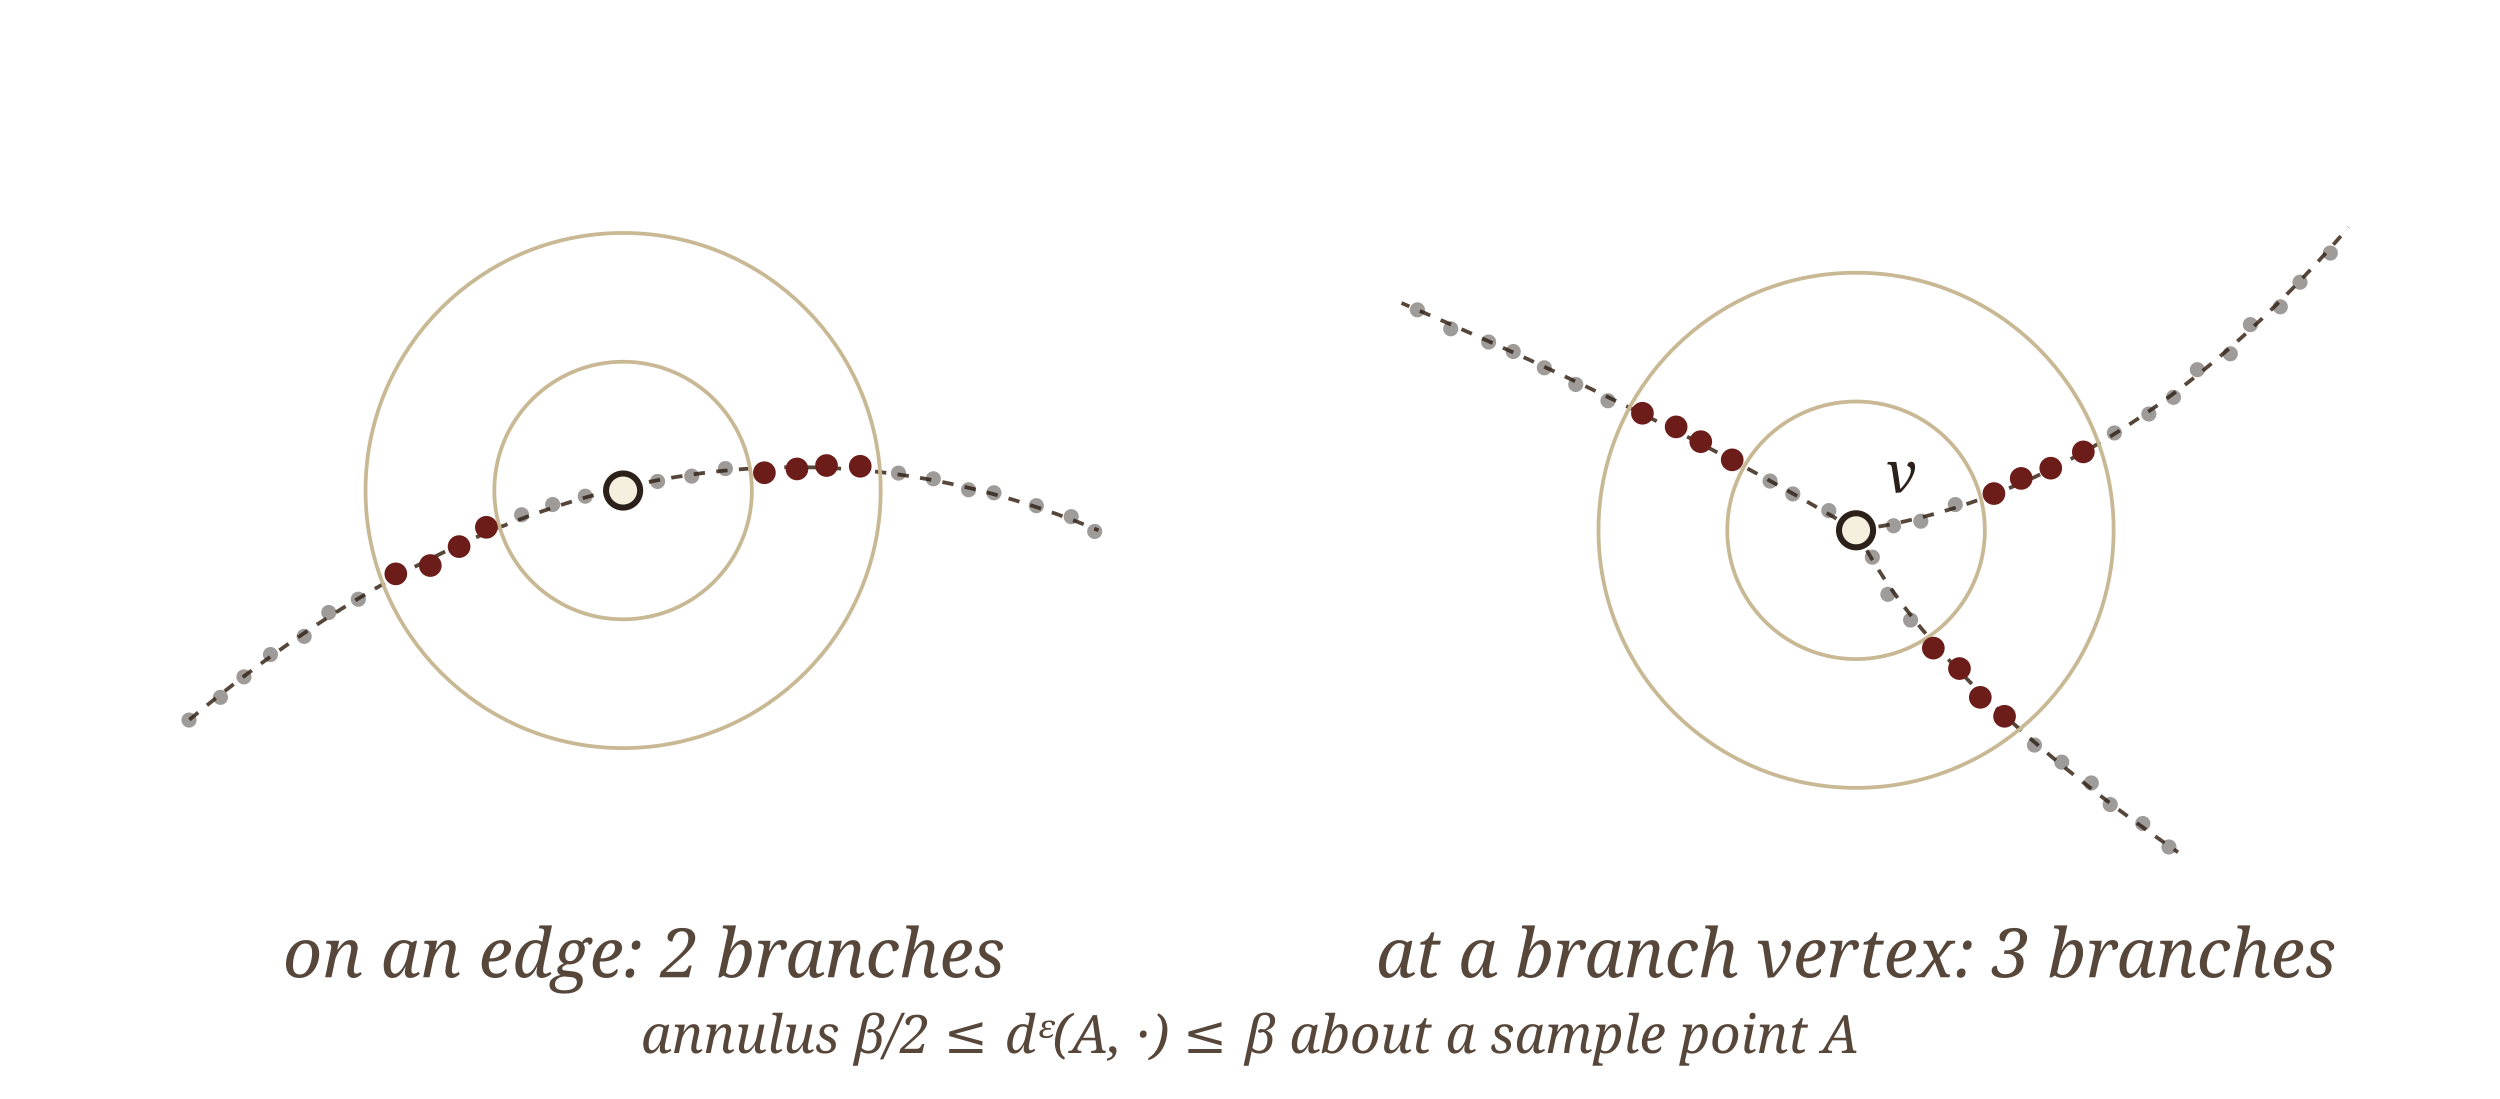
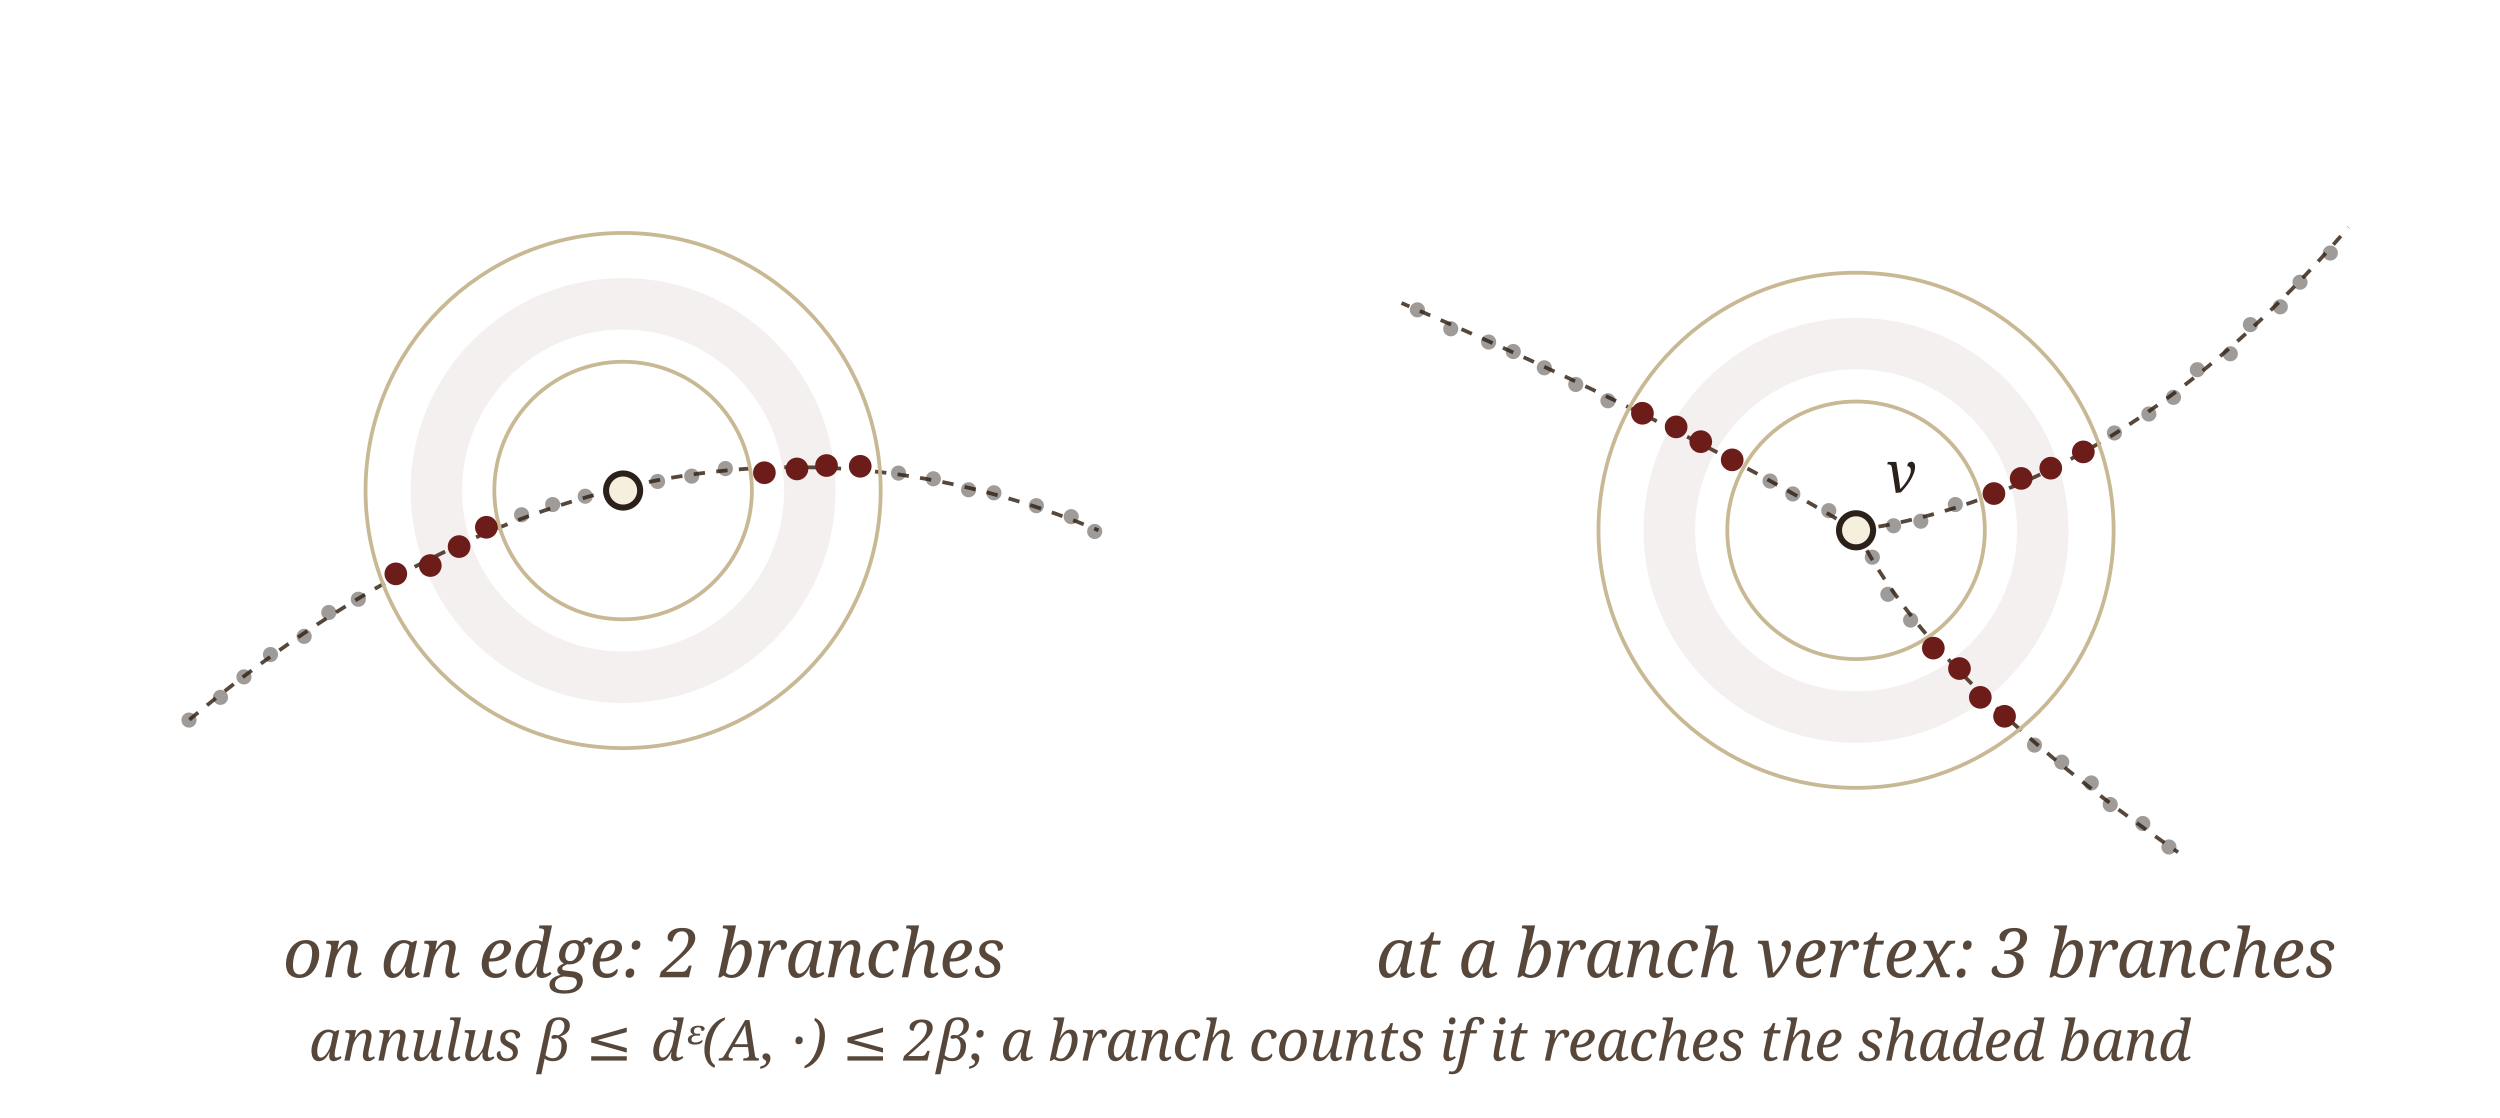
- <svg xmlns="http://www.w3.org/2000/svg" viewBox="0 0 660 290" role="img" aria-label="Branch detection by counting annulus components">
+ <svg xmlns="http://www.w3.org/2000/svg" viewBox="0 0 660 295" role="img" aria-label="Branch detection by counting annulus components">
  <g transform="translate(40,20)">
    <path d="M 10 170 Q 130 70 250 120" fill="none" stroke="#57473a" stroke-width="1" stroke-dasharray="3 3" />
+     <circle cx="124.5" cy="109.5" r="49.3" fill="none" stroke="#6c1d1a" stroke-width="13.6" opacity="0.07" />
    <circle cx="124.5" cy="109.5" r="34" fill="none" stroke="#c8b894" stroke-width="1" />
    <circle cx="124.5" cy="109.5" r="68" fill="none" stroke="#c8b894" stroke-width="1" />
    <circle cx="9.9" cy="170.1" r="2" fill="#2b211a" opacity="0.45" />
    <circle cx="18.2" cy="164.1" r="2" fill="#2b211a" opacity="0.45" />
    <circle cx="24.4" cy="158.7" r="2" fill="#2b211a" opacity="0.45" />
    <circle cx="31.4" cy="152.8" r="2" fill="#2b211a" opacity="0.45" />
    <circle cx="40.3" cy="148" r="2" fill="#2b211a" opacity="0.45" />
    <circle cx="46.8" cy="141.7" r="2" fill="#2b211a" opacity="0.45" />
    <circle cx="54.6" cy="138.2" r="2" fill="#2b211a" opacity="0.45" />
    <circle cx="64.5" cy="131.5" r="3" fill="#6c1d1a" opacity="1" />
    <circle cx="73.6" cy="129.3" r="3" fill="#6c1d1a" opacity="1" />
    <circle cx="81.2" cy="124.3" r="3" fill="#6c1d1a" opacity="1" />
    <circle cx="88.4" cy="119.2" r="3" fill="#6c1d1a" opacity="1" />
    <circle cx="97.7" cy="115.9" r="2" fill="#2b211a" opacity="0.45" />
    <circle cx="105.9" cy="113.2" r="2" fill="#2b211a" opacity="0.45" />
    <circle cx="114.5" cy="111" r="2" fill="#2b211a" opacity="0.45" />
    <circle cx="124.5" cy="109.5" r="2" fill="#2b211a" opacity="0.45" />
    <circle cx="133.6" cy="107.1" r="2" fill="#2b211a" opacity="0.45" />
    <circle cx="142.6" cy="105.7" r="2" fill="#2b211a" opacity="0.45" />
    <circle cx="151.5" cy="103.7" r="2" fill="#2b211a" opacity="0.45" />
    <circle cx="161.8" cy="104.8" r="3" fill="#6c1d1a" opacity="1" />
    <circle cx="170.4" cy="103.8" r="3" fill="#6c1d1a" opacity="1" />
    <circle cx="178.2" cy="102.9" r="3" fill="#6c1d1a" opacity="1" />
    <circle cx="187.1" cy="103.1" r="3" fill="#6c1d1a" opacity="1" />
    <circle cx="197.2" cy="104.9" r="2" fill="#2b211a" opacity="0.45" />
    <circle cx="206.4" cy="106.4" r="2" fill="#2b211a" opacity="0.45" />
    <circle cx="215.7" cy="109.3" r="2" fill="#2b211a" opacity="0.45" />
    <circle cx="222.4" cy="110.1" r="2" fill="#2b211a" opacity="0.45" />
    <circle cx="233.6" cy="113.5" r="2" fill="#2b211a" opacity="0.45" />
    <circle cx="242.8" cy="116.4" r="2" fill="#2b211a" opacity="0.45" />
    <circle cx="249" cy="120.3" r="2" fill="#2b211a" opacity="0.45" />
    <circle cx="124.5" cy="109.5" r="4.5" fill="#f5efde" stroke="#2b211a" stroke-width="1.6" />
    <text x="130" y="238" fill="#57473a" font-family="EB Garamond, Georgia, serif" font-size="18" font-style="italic" text-anchor="middle">on an edge: 2 branches</text>
  </g>
  <g transform="translate(360,20)">
    <path d="M 130 120 Q 80 90 10 60" fill="none" stroke="#57473a" stroke-width="1" stroke-dasharray="3 3" />
    <path d="M 130 120 Q 200 110 260 40" fill="none" stroke="#57473a" stroke-width="1" stroke-dasharray="3 3" />
    <path d="M 130 120 Q 150 160 215 205" fill="none" stroke="#57473a" stroke-width="1" stroke-dasharray="3 3" />
+     <circle cx="130" cy="120" r="49.3" fill="none" stroke="#6c1d1a" stroke-width="13.6" opacity="0.07" />
    <circle cx="130" cy="120" r="34" fill="none" stroke="#c8b894" stroke-width="1" />
    <circle cx="130" cy="120" r="68" fill="none" stroke="#c8b894" stroke-width="1" />
    <circle cx="130" cy="120" r="2" fill="#2b211a" opacity="0.45" />
    <circle cx="122.8" cy="114.8" r="2" fill="#2b211a" opacity="0.45" />
    <circle cx="113.3" cy="110.4" r="2" fill="#2b211a" opacity="0.45" />
    <circle cx="107.3" cy="107" r="2" fill="#2b211a" opacity="0.45" />
    <circle cx="97.3" cy="101.4" r="3" fill="#6c1d1a" opacity="1" />
    <circle cx="89" cy="96.6" r="3" fill="#6c1d1a" opacity="1" />
    <circle cx="82.5" cy="92.7" r="3" fill="#6c1d1a" opacity="1" />
    <circle cx="73.6" cy="89.1" r="3" fill="#6c1d1a" opacity="1" />
    <circle cx="64.5" cy="85.8" r="2" fill="#2b211a" opacity="0.45" />
    <circle cx="56" cy="81.5" r="2" fill="#2b211a" opacity="0.45" />
    <circle cx="47.7" cy="77.1" r="2" fill="#2b211a" opacity="0.45" />
    <circle cx="39.5" cy="72.8" r="2" fill="#2b211a" opacity="0.45" />
    <circle cx="33" cy="70.3" r="2" fill="#2b211a" opacity="0.45" />
    <circle cx="23" cy="66.8" r="2" fill="#2b211a" opacity="0.45" />
    <circle cx="14.2" cy="61.8" r="2" fill="#2b211a" opacity="0.45" />
    <circle cx="139.9" cy="118.8" r="2" fill="#2b211a" opacity="0.45" />
    <circle cx="147.1" cy="117.6" r="2" fill="#2b211a" opacity="0.45" />
    <circle cx="156.2" cy="113.2" r="2" fill="#2b211a" opacity="0.45" />
    <circle cx="166.4" cy="110.3" r="3" fill="#6c1d1a" opacity="1" />
    <circle cx="173.6" cy="106.3" r="3" fill="#6c1d1a" opacity="1" />
    <circle cx="181.4" cy="103.6" r="3" fill="#6c1d1a" opacity="1" />
    <circle cx="190" cy="99.3" r="3" fill="#6c1d1a" opacity="1" />
    <circle cx="198.2" cy="94.3" r="2" fill="#2b211a" opacity="0.45" />
    <circle cx="207.3" cy="89.3" r="2" fill="#2b211a" opacity="0.45" />
    <circle cx="213.8" cy="84.9" r="2" fill="#2b211a" opacity="0.45" />
    <circle cx="220.1" cy="77.6" r="2" fill="#2b211a" opacity="0.45" />
    <circle cx="228.8" cy="73.4" r="2" fill="#2b211a" opacity="0.45" />
    <circle cx="234.1" cy="65.7" r="2" fill="#2b211a" opacity="0.45" />
    <circle cx="242" cy="61" r="2" fill="#2b211a" opacity="0.45" />
    <circle cx="247.2" cy="54.5" r="2" fill="#2b211a" opacity="0.45" />
    <circle cx="255.2" cy="46.8" r="2" fill="#2b211a" opacity="0.45" />
    <circle cx="134.3" cy="127.1" r="2" fill="#2b211a" opacity="0.45" />
    <circle cx="138.4" cy="136.9" r="2" fill="#2b211a" opacity="0.45" />
    <circle cx="144.4" cy="143.7" r="2" fill="#2b211a" opacity="0.45" />
    <circle cx="150.4" cy="151.1" r="3" fill="#6c1d1a" opacity="1" />
    <circle cx="157.3" cy="156.5" r="3" fill="#6c1d1a" opacity="1" />
    <circle cx="162.8" cy="164.1" r="3" fill="#6c1d1a" opacity="1" />
    <circle cx="169.2" cy="169.1" r="3" fill="#6c1d1a" opacity="1" />
    <circle cx="177.1" cy="176.7" r="2" fill="#2b211a" opacity="0.45" />
    <circle cx="184.3" cy="181.2" r="2" fill="#2b211a" opacity="0.45" />
    <circle cx="192.1" cy="186.7" r="2" fill="#2b211a" opacity="0.45" />
    <circle cx="197.1" cy="192.4" r="2" fill="#2b211a" opacity="0.45" />
    <circle cx="205.7" cy="197.4" r="2" fill="#2b211a" opacity="0.45" />
    <circle cx="212.6" cy="203.6" r="2" fill="#2b211a" opacity="0.45" />
    <circle cx="130" cy="120" r="4.5" fill="#f5efde" stroke="#2b211a" stroke-width="1.6" />
    <text x="138" y="110" fill="#2b211a" font-family="EB Garamond, Georgia, serif" font-size="15" font-style="italic" text-anchor="start">v</text>
    <text x="130" y="238" fill="#57473a" font-family="EB Garamond, Georgia, serif" font-size="18" font-style="italic" text-anchor="middle">at a branch vertex: 3 branches</text>
  </g>
-   <text x="330" y="278" fill="#57473a" font-family="EB Garamond, Georgia, serif" font-size="14" font-style="italic" text-anchor="middle">annulus  β/2 ≤ dᵋ(A, ·) ≤ β  about a sample point A</text>
+   <text x="330" y="280" fill="#57473a" font-family="EB Garamond, Georgia, serif" font-size="15" font-style="italic" text-anchor="middle">annulus β ≤ dᵋ(A, ·) ≤ 2β; a branch counts if it reaches the shaded band</text>
</svg>
